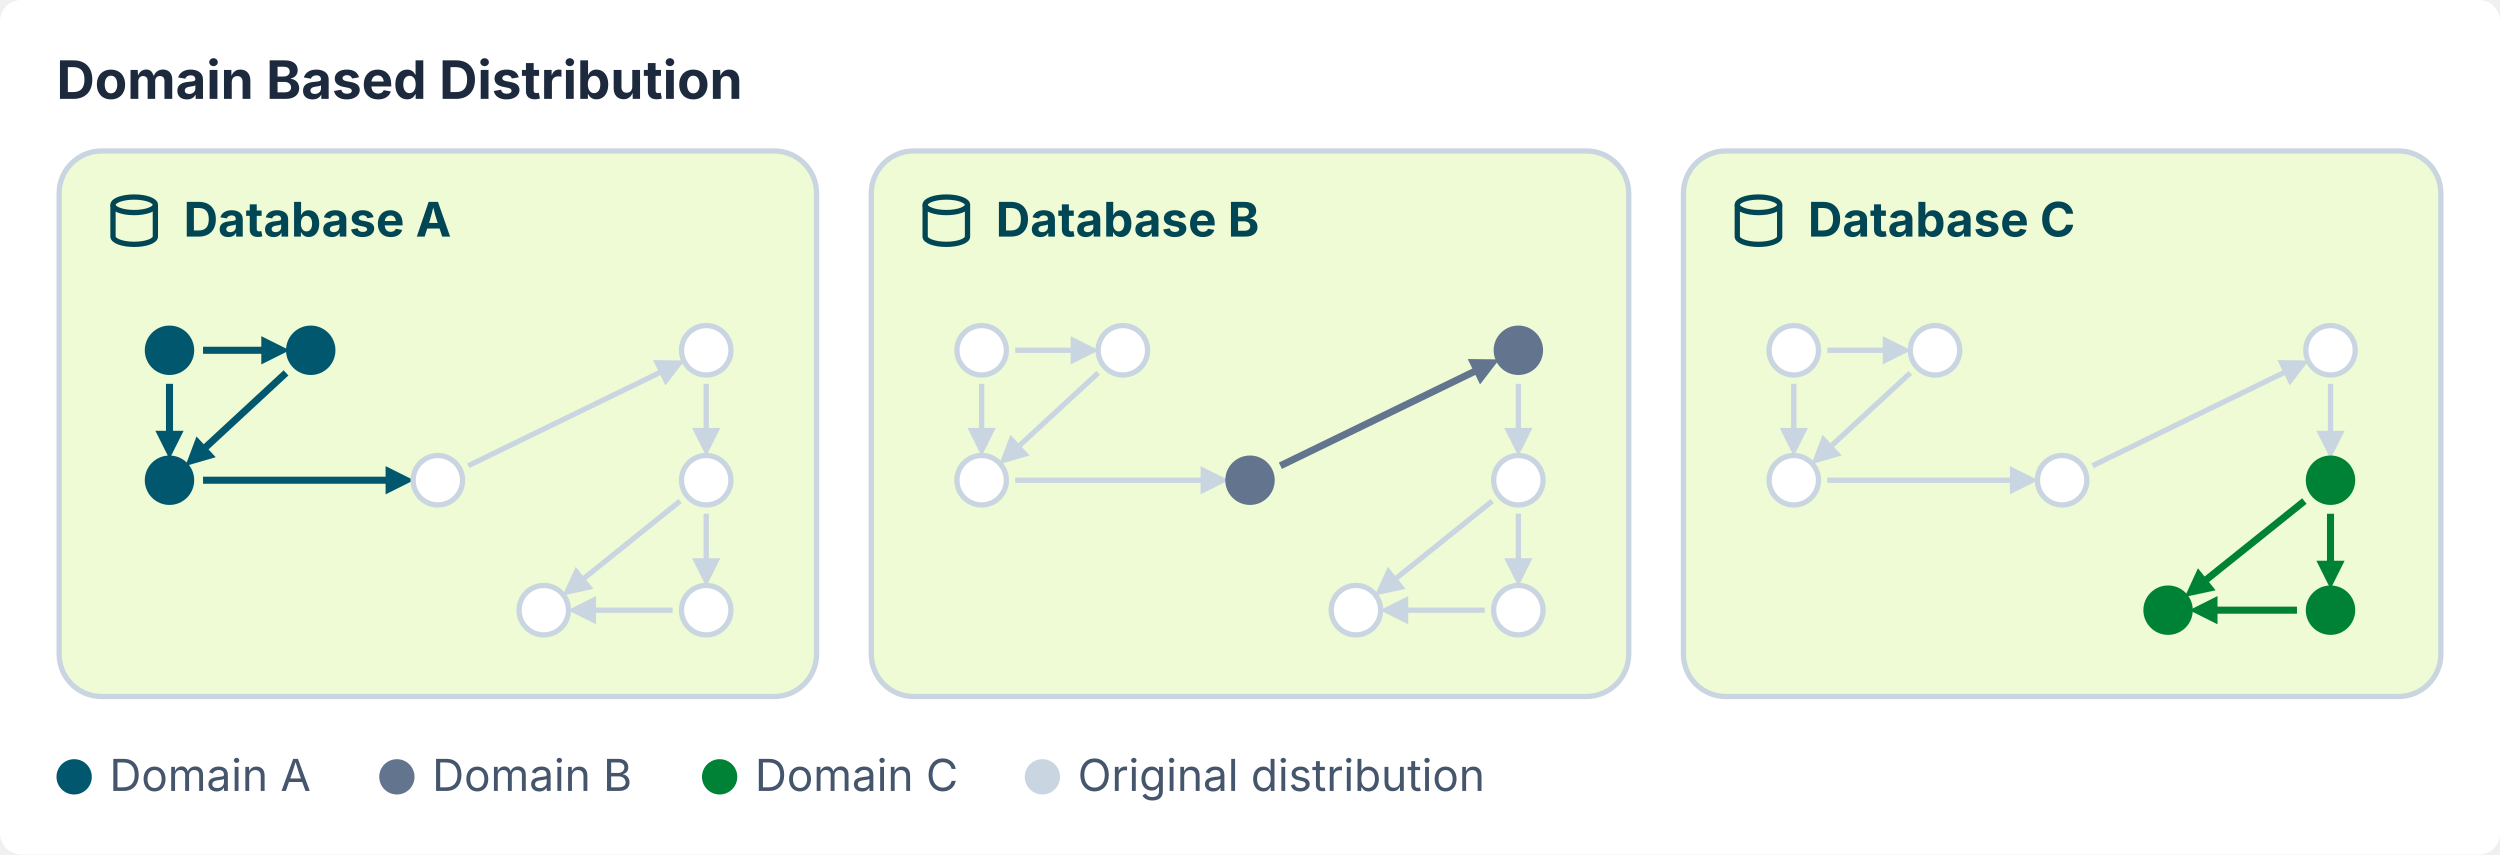
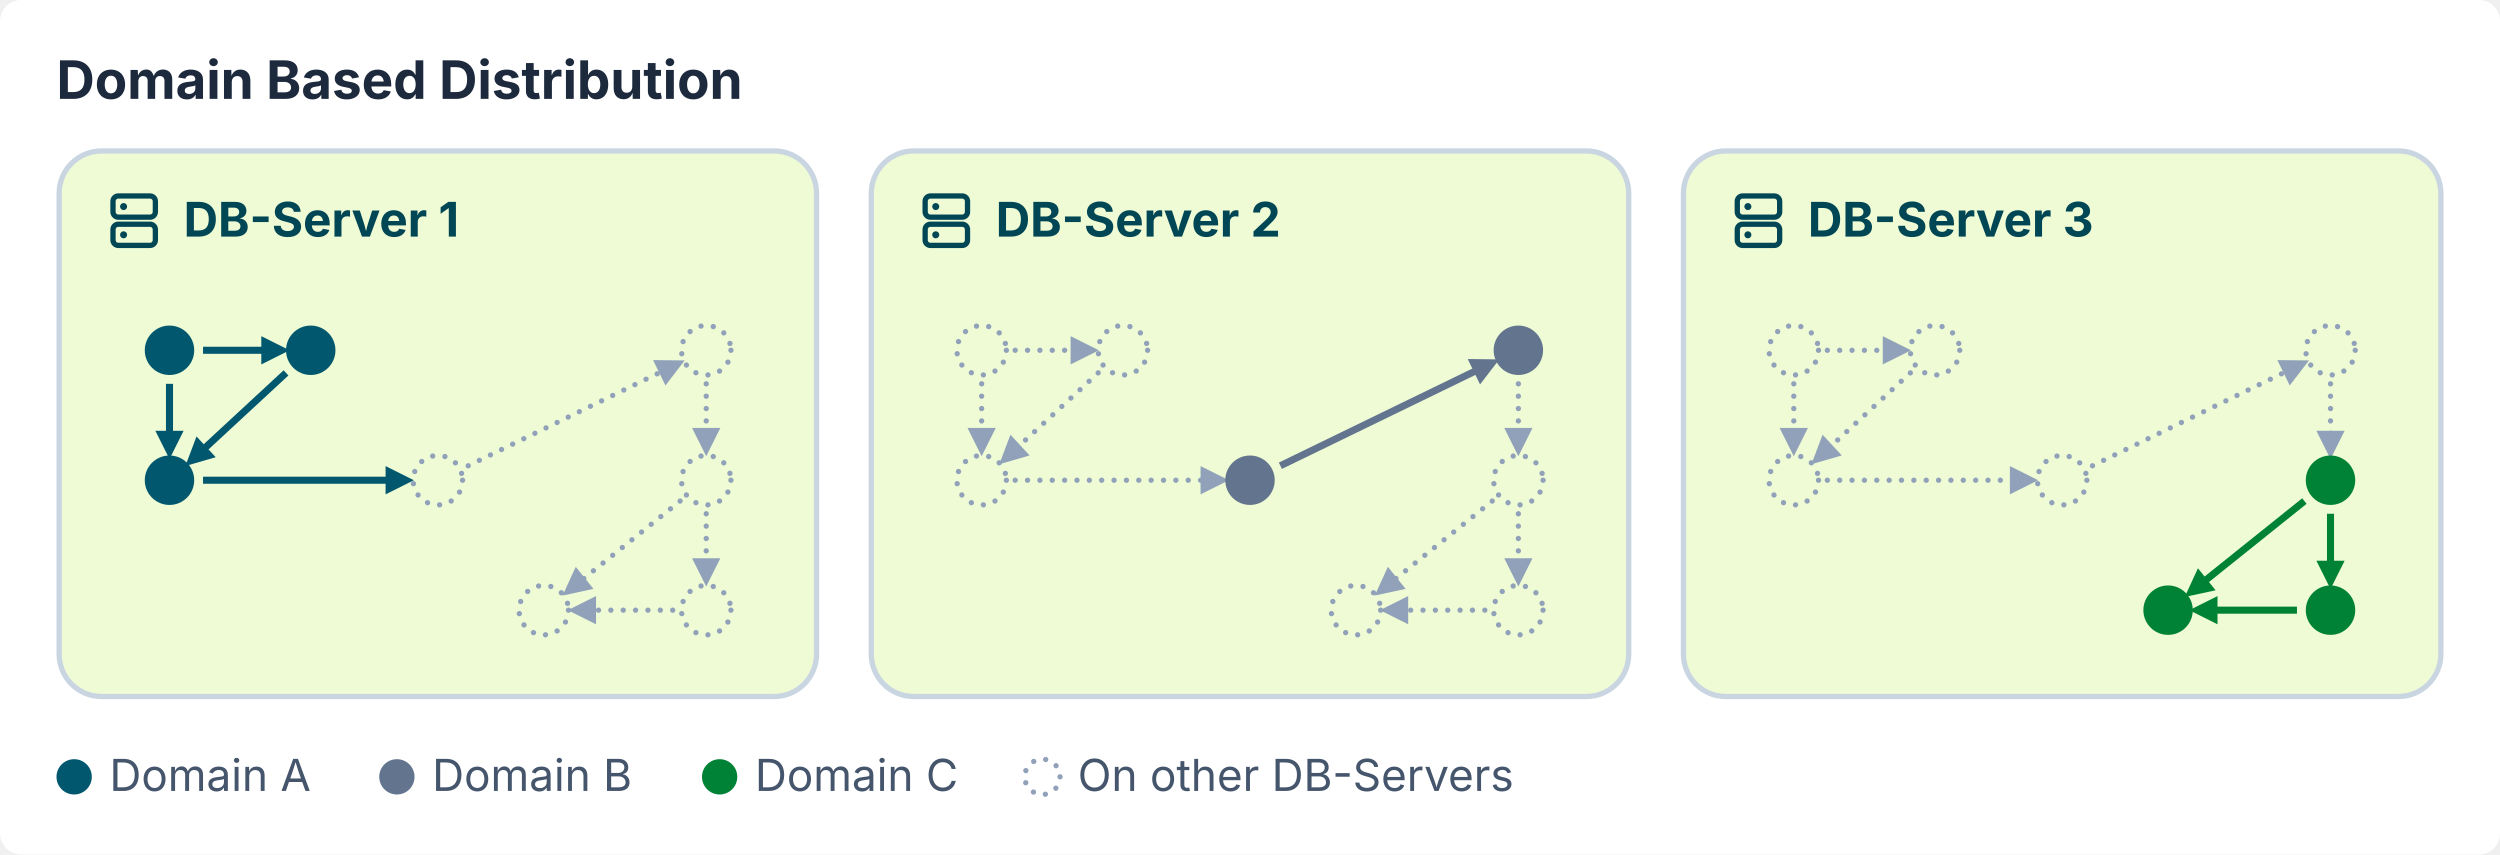
- <svg xmlns="http://www.w3.org/2000/svg" viewBox="-16 -12 708 242" width="708" height="242" role="img" aria-labelledby="smartgraph-distribution-t smartgraph-distribution-d">
+ <svg xmlns="http://www.w3.org/2000/svg" class="dg-sgd keep-colors" viewBox="-16 -12 708 242" width="708" height="242" role="img" aria-labelledby="smartgraph-distribution-t smartgraph-distribution-d" font-family="Inter, -apple-system, BlinkMacSystemFont, 'Segoe UI', Helvetica, Arial, sans-serif">
+   <style>
+     /* Dark mode of the docs: domain B in slate 300, apart from the original
+        distribution (no diagram role in dark.css has this color) */
+     :root[data-theme="dark"] .dg-sgd .dom-b { fill: #cad5e2; }
+     :root[data-theme="dark"] .dg-sgd line.dom-b { stroke: #cad5e2; }
+   </style>
  <defs>
    <marker id="smartgraph-distribution-m0" markerWidth="8" markerHeight="8" refX="2" refY="4" orient="auto" markerUnits="userSpaceOnUse">
-       <path d="M0,0 L8,4 L0,8 z" fill="#cad5e2" />
+       <path class="dg-f-line" d="M0,0 L8,4 L0,8 z" fill="#90a1b9" />
    </marker>
    <marker id="smartgraph-distribution-m1" markerWidth="8" markerHeight="8" refX="2" refY="4" orient="auto" markerUnits="userSpaceOnUse">
-       <path d="M0,0 L8,4 L0,8 z" fill="#00576e" />
+       <path class="dg-f-accent" d="M0,0 L8,4 L0,8 z" fill="#00576e" />
    </marker>
    <marker id="smartgraph-distribution-m2" markerWidth="8" markerHeight="8" refX="2" refY="4" orient="auto" markerUnits="userSpaceOnUse">
-       <path d="M0,0 L8,4 L0,8 z" fill="#62748e" />
+       <path class="dom-b" d="M0,0 L8,4 L0,8 z" fill="#62748e" />
    </marker>
    <marker id="smartgraph-distribution-m3" markerWidth="8" markerHeight="8" refX="2" refY="4" orient="auto" markerUnits="userSpaceOnUse">
-       <path d="M0,0 L8,4 L0,8 z" fill="#008236" />
+       <path class="dg-f-success" d="M0,0 L8,4 L0,8 z" fill="#008236" />
    </marker>
  </defs>
-   <rect x="-16" y="-12" width="708" height="242" rx="6" fill="#ffffff" />
-   <text x="0" y="16" font-size="15" font-weight="700" fill="#1d293d" font-family="Inter, -apple-system, BlinkMacSystemFont, 'Segoe UI', Helvetica, Arial, sans-serif">Domain Based Distribution</text>
-   <rect x="0.75" y="30.75" width="214.5" height="154.5" rx="12" fill="#eefbd5" stroke="#cad5e2" stroke-width="1.5" />
-   <path d="M16,46 v9 a6,2.2 0 0 0 12,0 v-9" fill="none" stroke="#014654" stroke-width="1.5" />
-   <ellipse cx="22" cy="46" rx="6" ry="2.2" fill="none" stroke="#014654" stroke-width="1.5" />
-   <text x="36" y="55" font-size="13.5" font-weight="700" fill="#014654" font-family="Inter, -apple-system, BlinkMacSystemFont, 'Segoe UI', Helvetica, Arial, sans-serif">Database A</text>
-   <rect x="230.75" y="30.75" width="214.5" height="154.5" rx="12" fill="#eefbd5" stroke="#cad5e2" stroke-width="1.5" />
-   <path d="M246,46 v9 a6,2.2 0 0 0 12,0 v-9" fill="none" stroke="#014654" stroke-width="1.5" />
-   <ellipse cx="252" cy="46" rx="6" ry="2.2" fill="none" stroke="#014654" stroke-width="1.5" />
-   <text x="266" y="55" font-size="13.5" font-weight="700" fill="#014654" font-family="Inter, -apple-system, BlinkMacSystemFont, 'Segoe UI', Helvetica, Arial, sans-serif">Database B</text>
-   <rect x="460.75" y="30.75" width="214.5" height="154.5" rx="12" fill="#eefbd5" stroke="#cad5e2" stroke-width="1.5" />
-   <path d="M476,46 v9 a6,2.2 0 0 0 12,0 v-9" fill="none" stroke="#014654" stroke-width="1.5" />
-   <ellipse cx="482" cy="46" rx="6" ry="2.2" fill="none" stroke="#014654" stroke-width="1.5" />
-   <text x="496" y="55" font-size="13.5" font-weight="700" fill="#014654" font-family="Inter, -apple-system, BlinkMacSystemFont, 'Segoe UI', Helvetica, Arial, sans-serif">Database C</text>
-   <line x1="116.6" y1="119.9" x2="172.5" y2="92.7" stroke="#cad5e2" stroke-width="1.5" marker-end="url(#smartgraph-distribution-m0)" />
-   <line x1="184.0" y1="96.7" x2="184.0" y2="111.2" stroke="#cad5e2" stroke-width="1.5" marker-end="url(#smartgraph-distribution-m0)" />
-   <line x1="184.0" y1="133.5" x2="184.0" y2="148.1" stroke="#cad5e2" stroke-width="1.5" marker-end="url(#smartgraph-distribution-m0)" />
-   <line x1="176.6" y1="129.9" x2="148.0" y2="152.9" stroke="#cad5e2" stroke-width="1.5" marker-end="url(#smartgraph-distribution-m0)" />
-   <line x1="174.5" y1="160.8" x2="150.8" y2="160.8" stroke="#cad5e2" stroke-width="1.5" marker-end="url(#smartgraph-distribution-m0)" />
-   <line x1="271.5" y1="87.2" x2="289.2" y2="87.2" stroke="#cad5e2" stroke-width="1.5" marker-end="url(#smartgraph-distribution-m0)" />
-   <line x1="262.0" y1="96.7" x2="262.0" y2="111.2" stroke="#cad5e2" stroke-width="1.5" marker-end="url(#smartgraph-distribution-m0)" />
-   <line x1="295.0" y1="93.6" x2="271.4" y2="115.4" stroke="#cad5e2" stroke-width="1.5" marker-end="url(#smartgraph-distribution-m0)" />
-   <line x1="271.5" y1="124.0" x2="326.0" y2="124.0" stroke="#cad5e2" stroke-width="1.5" marker-end="url(#smartgraph-distribution-m0)" />
-   <line x1="414.0" y1="96.7" x2="414.0" y2="111.2" stroke="#cad5e2" stroke-width="1.5" marker-end="url(#smartgraph-distribution-m0)" />
-   <line x1="414.0" y1="133.5" x2="414.0" y2="148.1" stroke="#cad5e2" stroke-width="1.5" marker-end="url(#smartgraph-distribution-m0)" />
-   <line x1="406.6" y1="129.9" x2="378.0" y2="152.9" stroke="#cad5e2" stroke-width="1.5" marker-end="url(#smartgraph-distribution-m0)" />
-   <line x1="404.5" y1="160.8" x2="380.8" y2="160.8" stroke="#cad5e2" stroke-width="1.5" marker-end="url(#smartgraph-distribution-m0)" />
-   <line x1="501.5" y1="87.2" x2="519.2" y2="87.2" stroke="#cad5e2" stroke-width="1.5" marker-end="url(#smartgraph-distribution-m0)" />
-   <line x1="492.0" y1="96.7" x2="492.0" y2="111.2" stroke="#cad5e2" stroke-width="1.5" marker-end="url(#smartgraph-distribution-m0)" />
-   <line x1="525.0" y1="93.6" x2="501.4" y2="115.4" stroke="#cad5e2" stroke-width="1.5" marker-end="url(#smartgraph-distribution-m0)" />
-   <line x1="501.5" y1="124.0" x2="555.2" y2="124.0" stroke="#cad5e2" stroke-width="1.5" marker-end="url(#smartgraph-distribution-m0)" />
-   <line x1="576.6" y1="119.9" x2="632.5" y2="92.7" stroke="#cad5e2" stroke-width="1.5" marker-end="url(#smartgraph-distribution-m0)" />
-   <line x1="644.0" y1="96.7" x2="644.0" y2="112.0" stroke="#cad5e2" stroke-width="1.5" marker-end="url(#smartgraph-distribution-m0)" />
-   <line x1="41.5" y1="87.2" x2="60.0" y2="87.2" stroke="#00576e" stroke-width="2" marker-end="url(#smartgraph-distribution-m1)" />
-   <line x1="32.0" y1="96.7" x2="32.0" y2="112.0" stroke="#00576e" stroke-width="2" marker-end="url(#smartgraph-distribution-m1)" />
-   <line x1="65.0" y1="93.6" x2="40.9" y2="115.9" stroke="#00576e" stroke-width="2" marker-end="url(#smartgraph-distribution-m1)" />
-   <line x1="41.5" y1="124.0" x2="95.2" y2="124.0" stroke="#00576e" stroke-width="2" marker-end="url(#smartgraph-distribution-m1)" />
-   <line x1="346.6" y1="119.9" x2="403.2" y2="92.4" stroke="#62748e" stroke-width="2" marker-end="url(#smartgraph-distribution-m2)" />
-   <line x1="644.0" y1="133.5" x2="644.0" y2="148.8" stroke="#008236" stroke-width="2" marker-end="url(#smartgraph-distribution-m3)" />
-   <line x1="636.6" y1="129.9" x2="607.4" y2="153.3" stroke="#008236" stroke-width="2" marker-end="url(#smartgraph-distribution-m3)" />
-   <line x1="634.5" y1="160.8" x2="610.0" y2="160.8" stroke="#008236" stroke-width="2" marker-end="url(#smartgraph-distribution-m3)" />
-   <circle cx="108.0" cy="124.0" r="7" fill="#ffffff" stroke="#cad5e2" stroke-width="1.5" />
-   <circle cx="184.0" cy="87.2" r="7" fill="#ffffff" stroke="#cad5e2" stroke-width="1.5" />
-   <circle cx="184.0" cy="124.0" r="7" fill="#ffffff" stroke="#cad5e2" stroke-width="1.5" />
-   <circle cx="184.0" cy="160.8" r="7" fill="#ffffff" stroke="#cad5e2" stroke-width="1.5" />
-   <circle cx="138.0" cy="160.8" r="7" fill="#ffffff" stroke="#cad5e2" stroke-width="1.5" />
-   <circle cx="262.0" cy="87.2" r="7" fill="#ffffff" stroke="#cad5e2" stroke-width="1.5" />
-   <circle cx="302.0" cy="87.2" r="7" fill="#ffffff" stroke="#cad5e2" stroke-width="1.5" />
-   <circle cx="262.0" cy="124.0" r="7" fill="#ffffff" stroke="#cad5e2" stroke-width="1.5" />
-   <circle cx="414.0" cy="124.0" r="7" fill="#ffffff" stroke="#cad5e2" stroke-width="1.5" />
-   <circle cx="414.0" cy="160.8" r="7" fill="#ffffff" stroke="#cad5e2" stroke-width="1.5" />
-   <circle cx="368.0" cy="160.8" r="7" fill="#ffffff" stroke="#cad5e2" stroke-width="1.5" />
-   <circle cx="492.0" cy="87.2" r="7" fill="#ffffff" stroke="#cad5e2" stroke-width="1.5" />
-   <circle cx="532.0" cy="87.2" r="7" fill="#ffffff" stroke="#cad5e2" stroke-width="1.5" />
-   <circle cx="492.0" cy="124.0" r="7" fill="#ffffff" stroke="#cad5e2" stroke-width="1.5" />
-   <circle cx="568.0" cy="124.0" r="7" fill="#ffffff" stroke="#cad5e2" stroke-width="1.5" />
-   <circle cx="644.0" cy="87.2" r="7" fill="#ffffff" stroke="#cad5e2" stroke-width="1.5" />
-   <circle cx="32.0" cy="87.2" r="7" fill="#00576e" />
-   <circle cx="72.0" cy="87.2" r="7" fill="#00576e" />
-   <circle cx="32.0" cy="124.0" r="7" fill="#00576e" />
-   <circle cx="338.0" cy="124.0" r="7" fill="#62748e" />
-   <circle cx="414.0" cy="87.2" r="7" fill="#62748e" />
-   <circle cx="644.0" cy="124.0" r="7" fill="#008236" />
-   <circle cx="644.0" cy="160.8" r="7" fill="#008236" />
-   <circle cx="598.0" cy="160.8" r="7" fill="#008236" />
-   <circle cx="5" cy="208" r="5" fill="#00576e" />
-   <text x="15" y="212" font-size="12.5" fill="#45556c" font-family="Inter, -apple-system, BlinkMacSystemFont, 'Segoe UI', Helvetica, Arial, sans-serif">Domain A</text>
-   <circle cx="96.4" cy="208" r="5" fill="#62748e" />
-   <text x="106.4" y="212" font-size="12.5" fill="#45556c" font-family="Inter, -apple-system, BlinkMacSystemFont, 'Segoe UI', Helvetica, Arial, sans-serif">Domain B</text>
-   <circle cx="187.8" cy="208" r="5" fill="#008236" />
-   <text x="197.8" y="212" font-size="12.5" fill="#45556c" font-family="Inter, -apple-system, BlinkMacSystemFont, 'Segoe UI', Helvetica, Arial, sans-serif">Domain C</text>
-   <circle cx="279.2" cy="208" r="5" fill="#cad5e2" />
-   <text x="289.2" y="212" font-size="12.5" fill="#45556c" font-family="Inter, -apple-system, BlinkMacSystemFont, 'Segoe UI', Helvetica, Arial, sans-serif">Original distribution</text>
+   <rect class="dg-f-canvas" x="-16" y="-12" width="708" height="242" rx="6" fill="#ffffff" />
+   <text class="dg-f-text" x="0" y="16" font-size="15" font-weight="700" fill="#1d293d">Domain Based Distribution</text>
+   <rect class="dg-f-tag dg-s-line" x="0.75" y="30.75" width="214.5" height="154.5" rx="12" fill="#eefbd5" stroke="#cad5e2" stroke-width="1.5" />
+   <rect class="dg-s-lime" x="16" y="43.5" width="12" height="6" rx="1.5" fill="none" stroke="#014654" stroke-width="1.5" />
+   <rect class="dg-s-lime" x="16" y="51.5" width="12" height="6" rx="1.5" fill="none" stroke="#014654" stroke-width="1.5" />
+   <circle class="dg-f-lime" cx="19" cy="46.5" r="1" fill="#014654" />
+   <circle class="dg-f-lime" cx="19" cy="54.5" r="1" fill="#014654" />
+   <text class="dg-f-lime" x="36" y="55" font-size="13.5" font-weight="700" fill="#014654">DB-Server 1</text>
+   <rect class="dg-f-tag dg-s-line" x="230.75" y="30.75" width="214.5" height="154.5" rx="12" fill="#eefbd5" stroke="#cad5e2" stroke-width="1.5" />
+   <rect class="dg-s-lime" x="246" y="43.5" width="12" height="6" rx="1.5" fill="none" stroke="#014654" stroke-width="1.5" />
+   <rect class="dg-s-lime" x="246" y="51.5" width="12" height="6" rx="1.5" fill="none" stroke="#014654" stroke-width="1.5" />
+   <circle class="dg-f-lime" cx="249" cy="46.5" r="1" fill="#014654" />
+   <circle class="dg-f-lime" cx="249" cy="54.5" r="1" fill="#014654" />
+   <text class="dg-f-lime" x="266" y="55" font-size="13.5" font-weight="700" fill="#014654">DB-Server 2</text>
+   <rect class="dg-f-tag dg-s-line" x="460.75" y="30.75" width="214.5" height="154.5" rx="12" fill="#eefbd5" stroke="#cad5e2" stroke-width="1.5" />
+   <rect class="dg-s-lime" x="476" y="43.5" width="12" height="6" rx="1.5" fill="none" stroke="#014654" stroke-width="1.5" />
+   <rect class="dg-s-lime" x="476" y="51.5" width="12" height="6" rx="1.5" fill="none" stroke="#014654" stroke-width="1.5" />
+   <circle class="dg-f-lime" cx="479" cy="46.5" r="1" fill="#014654" />
+   <circle class="dg-f-lime" cx="479" cy="54.5" r="1" fill="#014654" />
+   <text class="dg-f-lime" x="496" y="55" font-size="13.5" font-weight="700" fill="#014654">DB-Server 3</text>
+   <line class="dg-s-line" x1="116.6" y1="119.9" x2="172.5" y2="92.7" stroke="#90a1b9" stroke-width="1.5" marker-end="url(#smartgraph-distribution-m0)" stroke-dasharray="0 3.5" stroke-linecap="round" />
+   <line class="dg-s-line" x1="184.0" y1="96.7" x2="184.0" y2="111.2" stroke="#90a1b9" stroke-width="1.5" marker-end="url(#smartgraph-distribution-m0)" stroke-dasharray="0 3.5" stroke-linecap="round" />
+   <line class="dg-s-line" x1="184.0" y1="133.5" x2="184.0" y2="148.1" stroke="#90a1b9" stroke-width="1.5" marker-end="url(#smartgraph-distribution-m0)" stroke-dasharray="0 3.5" stroke-linecap="round" />
+   <line class="dg-s-line" x1="176.6" y1="129.9" x2="148.0" y2="152.9" stroke="#90a1b9" stroke-width="1.5" marker-end="url(#smartgraph-distribution-m0)" stroke-dasharray="0 3.5" stroke-linecap="round" />
+   <line class="dg-s-line" x1="174.5" y1="160.8" x2="150.8" y2="160.8" stroke="#90a1b9" stroke-width="1.5" marker-end="url(#smartgraph-distribution-m0)" stroke-dasharray="0 3.5" stroke-linecap="round" />
+   <line class="dg-s-line" x1="271.5" y1="87.2" x2="289.2" y2="87.2" stroke="#90a1b9" stroke-width="1.5" marker-end="url(#smartgraph-distribution-m0)" stroke-dasharray="0 3.5" stroke-linecap="round" />
+   <line class="dg-s-line" x1="262.0" y1="96.7" x2="262.0" y2="111.2" stroke="#90a1b9" stroke-width="1.5" marker-end="url(#smartgraph-distribution-m0)" stroke-dasharray="0 3.5" stroke-linecap="round" />
+   <line class="dg-s-line" x1="295.0" y1="93.6" x2="271.4" y2="115.4" stroke="#90a1b9" stroke-width="1.5" marker-end="url(#smartgraph-distribution-m0)" stroke-dasharray="0 3.5" stroke-linecap="round" />
+   <line class="dg-s-line" x1="271.5" y1="124.0" x2="326.0" y2="124.0" stroke="#90a1b9" stroke-width="1.5" marker-end="url(#smartgraph-distribution-m0)" stroke-dasharray="0 3.5" stroke-linecap="round" />
+   <line class="dg-s-line" x1="414.0" y1="96.7" x2="414.0" y2="111.2" stroke="#90a1b9" stroke-width="1.5" marker-end="url(#smartgraph-distribution-m0)" stroke-dasharray="0 3.5" stroke-linecap="round" />
+   <line class="dg-s-line" x1="414.0" y1="133.5" x2="414.0" y2="148.1" stroke="#90a1b9" stroke-width="1.5" marker-end="url(#smartgraph-distribution-m0)" stroke-dasharray="0 3.5" stroke-linecap="round" />
+   <line class="dg-s-line" x1="406.6" y1="129.9" x2="378.0" y2="152.9" stroke="#90a1b9" stroke-width="1.5" marker-end="url(#smartgraph-distribution-m0)" stroke-dasharray="0 3.5" stroke-linecap="round" />
+   <line class="dg-s-line" x1="404.5" y1="160.8" x2="380.8" y2="160.8" stroke="#90a1b9" stroke-width="1.5" marker-end="url(#smartgraph-distribution-m0)" stroke-dasharray="0 3.5" stroke-linecap="round" />
+   <line class="dg-s-line" x1="501.5" y1="87.2" x2="519.2" y2="87.2" stroke="#90a1b9" stroke-width="1.5" marker-end="url(#smartgraph-distribution-m0)" stroke-dasharray="0 3.5" stroke-linecap="round" />
+   <line class="dg-s-line" x1="492.0" y1="96.7" x2="492.0" y2="111.2" stroke="#90a1b9" stroke-width="1.5" marker-end="url(#smartgraph-distribution-m0)" stroke-dasharray="0 3.5" stroke-linecap="round" />
+   <line class="dg-s-line" x1="525.0" y1="93.6" x2="501.4" y2="115.4" stroke="#90a1b9" stroke-width="1.5" marker-end="url(#smartgraph-distribution-m0)" stroke-dasharray="0 3.5" stroke-linecap="round" />
+   <line class="dg-s-line" x1="501.5" y1="124.0" x2="555.2" y2="124.0" stroke="#90a1b9" stroke-width="1.5" marker-end="url(#smartgraph-distribution-m0)" stroke-dasharray="0 3.5" stroke-linecap="round" />
+   <line class="dg-s-line" x1="576.6" y1="119.9" x2="632.5" y2="92.7" stroke="#90a1b9" stroke-width="1.5" marker-end="url(#smartgraph-distribution-m0)" stroke-dasharray="0 3.5" stroke-linecap="round" />
+   <line class="dg-s-line" x1="644.0" y1="96.7" x2="644.0" y2="112.0" stroke="#90a1b9" stroke-width="1.5" marker-end="url(#smartgraph-distribution-m0)" stroke-dasharray="0 3.5" stroke-linecap="round" />
+   <line class="dg-s-accent" x1="41.5" y1="87.2" x2="60.0" y2="87.2" stroke="#00576e" stroke-width="2" marker-end="url(#smartgraph-distribution-m1)" />
+   <line class="dg-s-accent" x1="32.0" y1="96.7" x2="32.0" y2="112.0" stroke="#00576e" stroke-width="2" marker-end="url(#smartgraph-distribution-m1)" />
+   <line class="dg-s-accent" x1="65.0" y1="93.6" x2="40.9" y2="115.9" stroke="#00576e" stroke-width="2" marker-end="url(#smartgraph-distribution-m1)" />
+   <line class="dg-s-accent" x1="41.5" y1="124.0" x2="95.2" y2="124.0" stroke="#00576e" stroke-width="2" marker-end="url(#smartgraph-distribution-m1)" />
+   <line class="dom-b" x1="346.6" y1="119.9" x2="403.2" y2="92.4" stroke="#62748e" stroke-width="2" marker-end="url(#smartgraph-distribution-m2)" />
+   <line class="dg-s-success" x1="644.0" y1="133.5" x2="644.0" y2="148.8" stroke="#008236" stroke-width="2" marker-end="url(#smartgraph-distribution-m3)" />
+   <line class="dg-s-success" x1="636.6" y1="129.9" x2="607.4" y2="153.3" stroke="#008236" stroke-width="2" marker-end="url(#smartgraph-distribution-m3)" />
+   <line class="dg-s-success" x1="634.5" y1="160.8" x2="610.0" y2="160.8" stroke="#008236" stroke-width="2" marker-end="url(#smartgraph-distribution-m3)" />
+   <circle class="dg-s-line" cx="108.0" cy="124.0" r="7" fill="none" stroke="#90a1b9" stroke-width="1.5" stroke-dasharray="0 3.5" stroke-linecap="round" />
+   <circle class="dg-s-line" cx="184.0" cy="87.2" r="7" fill="none" stroke="#90a1b9" stroke-width="1.5" stroke-dasharray="0 3.5" stroke-linecap="round" />
+   <circle class="dg-s-line" cx="184.0" cy="124.0" r="7" fill="none" stroke="#90a1b9" stroke-width="1.5" stroke-dasharray="0 3.5" stroke-linecap="round" />
+   <circle class="dg-s-line" cx="184.0" cy="160.8" r="7" fill="none" stroke="#90a1b9" stroke-width="1.5" stroke-dasharray="0 3.5" stroke-linecap="round" />
+   <circle class="dg-s-line" cx="138.0" cy="160.8" r="7" fill="none" stroke="#90a1b9" stroke-width="1.5" stroke-dasharray="0 3.5" stroke-linecap="round" />
+   <circle class="dg-s-line" cx="262.0" cy="87.2" r="7" fill="none" stroke="#90a1b9" stroke-width="1.5" stroke-dasharray="0 3.5" stroke-linecap="round" />
+   <circle class="dg-s-line" cx="302.0" cy="87.2" r="7" fill="none" stroke="#90a1b9" stroke-width="1.5" stroke-dasharray="0 3.5" stroke-linecap="round" />
+   <circle class="dg-s-line" cx="262.0" cy="124.0" r="7" fill="none" stroke="#90a1b9" stroke-width="1.5" stroke-dasharray="0 3.5" stroke-linecap="round" />
+   <circle class="dg-s-line" cx="414.0" cy="124.0" r="7" fill="none" stroke="#90a1b9" stroke-width="1.5" stroke-dasharray="0 3.5" stroke-linecap="round" />
+   <circle class="dg-s-line" cx="414.0" cy="160.8" r="7" fill="none" stroke="#90a1b9" stroke-width="1.5" stroke-dasharray="0 3.5" stroke-linecap="round" />
+   <circle class="dg-s-line" cx="368.0" cy="160.8" r="7" fill="none" stroke="#90a1b9" stroke-width="1.5" stroke-dasharray="0 3.5" stroke-linecap="round" />
+   <circle class="dg-s-line" cx="492.0" cy="87.2" r="7" fill="none" stroke="#90a1b9" stroke-width="1.5" stroke-dasharray="0 3.5" stroke-linecap="round" />
+   <circle class="dg-s-line" cx="532.0" cy="87.2" r="7" fill="none" stroke="#90a1b9" stroke-width="1.5" stroke-dasharray="0 3.5" stroke-linecap="round" />
+   <circle class="dg-s-line" cx="492.0" cy="124.0" r="7" fill="none" stroke="#90a1b9" stroke-width="1.5" stroke-dasharray="0 3.5" stroke-linecap="round" />
+   <circle class="dg-s-line" cx="568.0" cy="124.0" r="7" fill="none" stroke="#90a1b9" stroke-width="1.5" stroke-dasharray="0 3.5" stroke-linecap="round" />
+   <circle class="dg-s-line" cx="644.0" cy="87.2" r="7" fill="none" stroke="#90a1b9" stroke-width="1.5" stroke-dasharray="0 3.5" stroke-linecap="round" />
+   <circle class="dg-f-accent" cx="32.0" cy="87.2" r="7" fill="#00576e" />
+   <circle class="dg-f-accent" cx="72.0" cy="87.2" r="7" fill="#00576e" />
+   <circle class="dg-f-accent" cx="32.0" cy="124.0" r="7" fill="#00576e" />
+   <circle class="dom-b" cx="338.0" cy="124.0" r="7" fill="#62748e" />
+   <circle class="dom-b" cx="414.0" cy="87.2" r="7" fill="#62748e" />
+   <circle class="dg-f-success" cx="644.0" cy="124.0" r="7" fill="#008236" />
+   <circle class="dg-f-success" cx="644.0" cy="160.8" r="7" fill="#008236" />
+   <circle class="dg-f-success" cx="598.0" cy="160.8" r="7" fill="#008236" />
+   <circle class="dg-f-accent" cx="5" cy="208" r="5" fill="#00576e" />
+   <text class="dg-f-muted" x="15" y="212" font-size="12.5" fill="#45556c">Domain A</text>
+   <circle class="dom-b" cx="96.4" cy="208" r="5" fill="#62748e" />
+   <text class="dg-f-muted" x="106.4" y="212" font-size="12.5" fill="#45556c">Domain B</text>
+   <circle class="dg-f-success" cx="187.8" cy="208" r="5" fill="#008236" />
+   <text class="dg-f-muted" x="197.8" y="212" font-size="12.5" fill="#45556c">Domain C</text>
+   <circle class="dg-s-line" cx="279.2" cy="208" r="5" fill="none" stroke="#90a1b9" stroke-width="1.5" stroke-dasharray="0 3.5" stroke-linecap="round" />
+   <text class="dg-f-muted" x="289.2" y="212" font-size="12.5" fill="#45556c">On other DB-Servers</text>
</svg>
